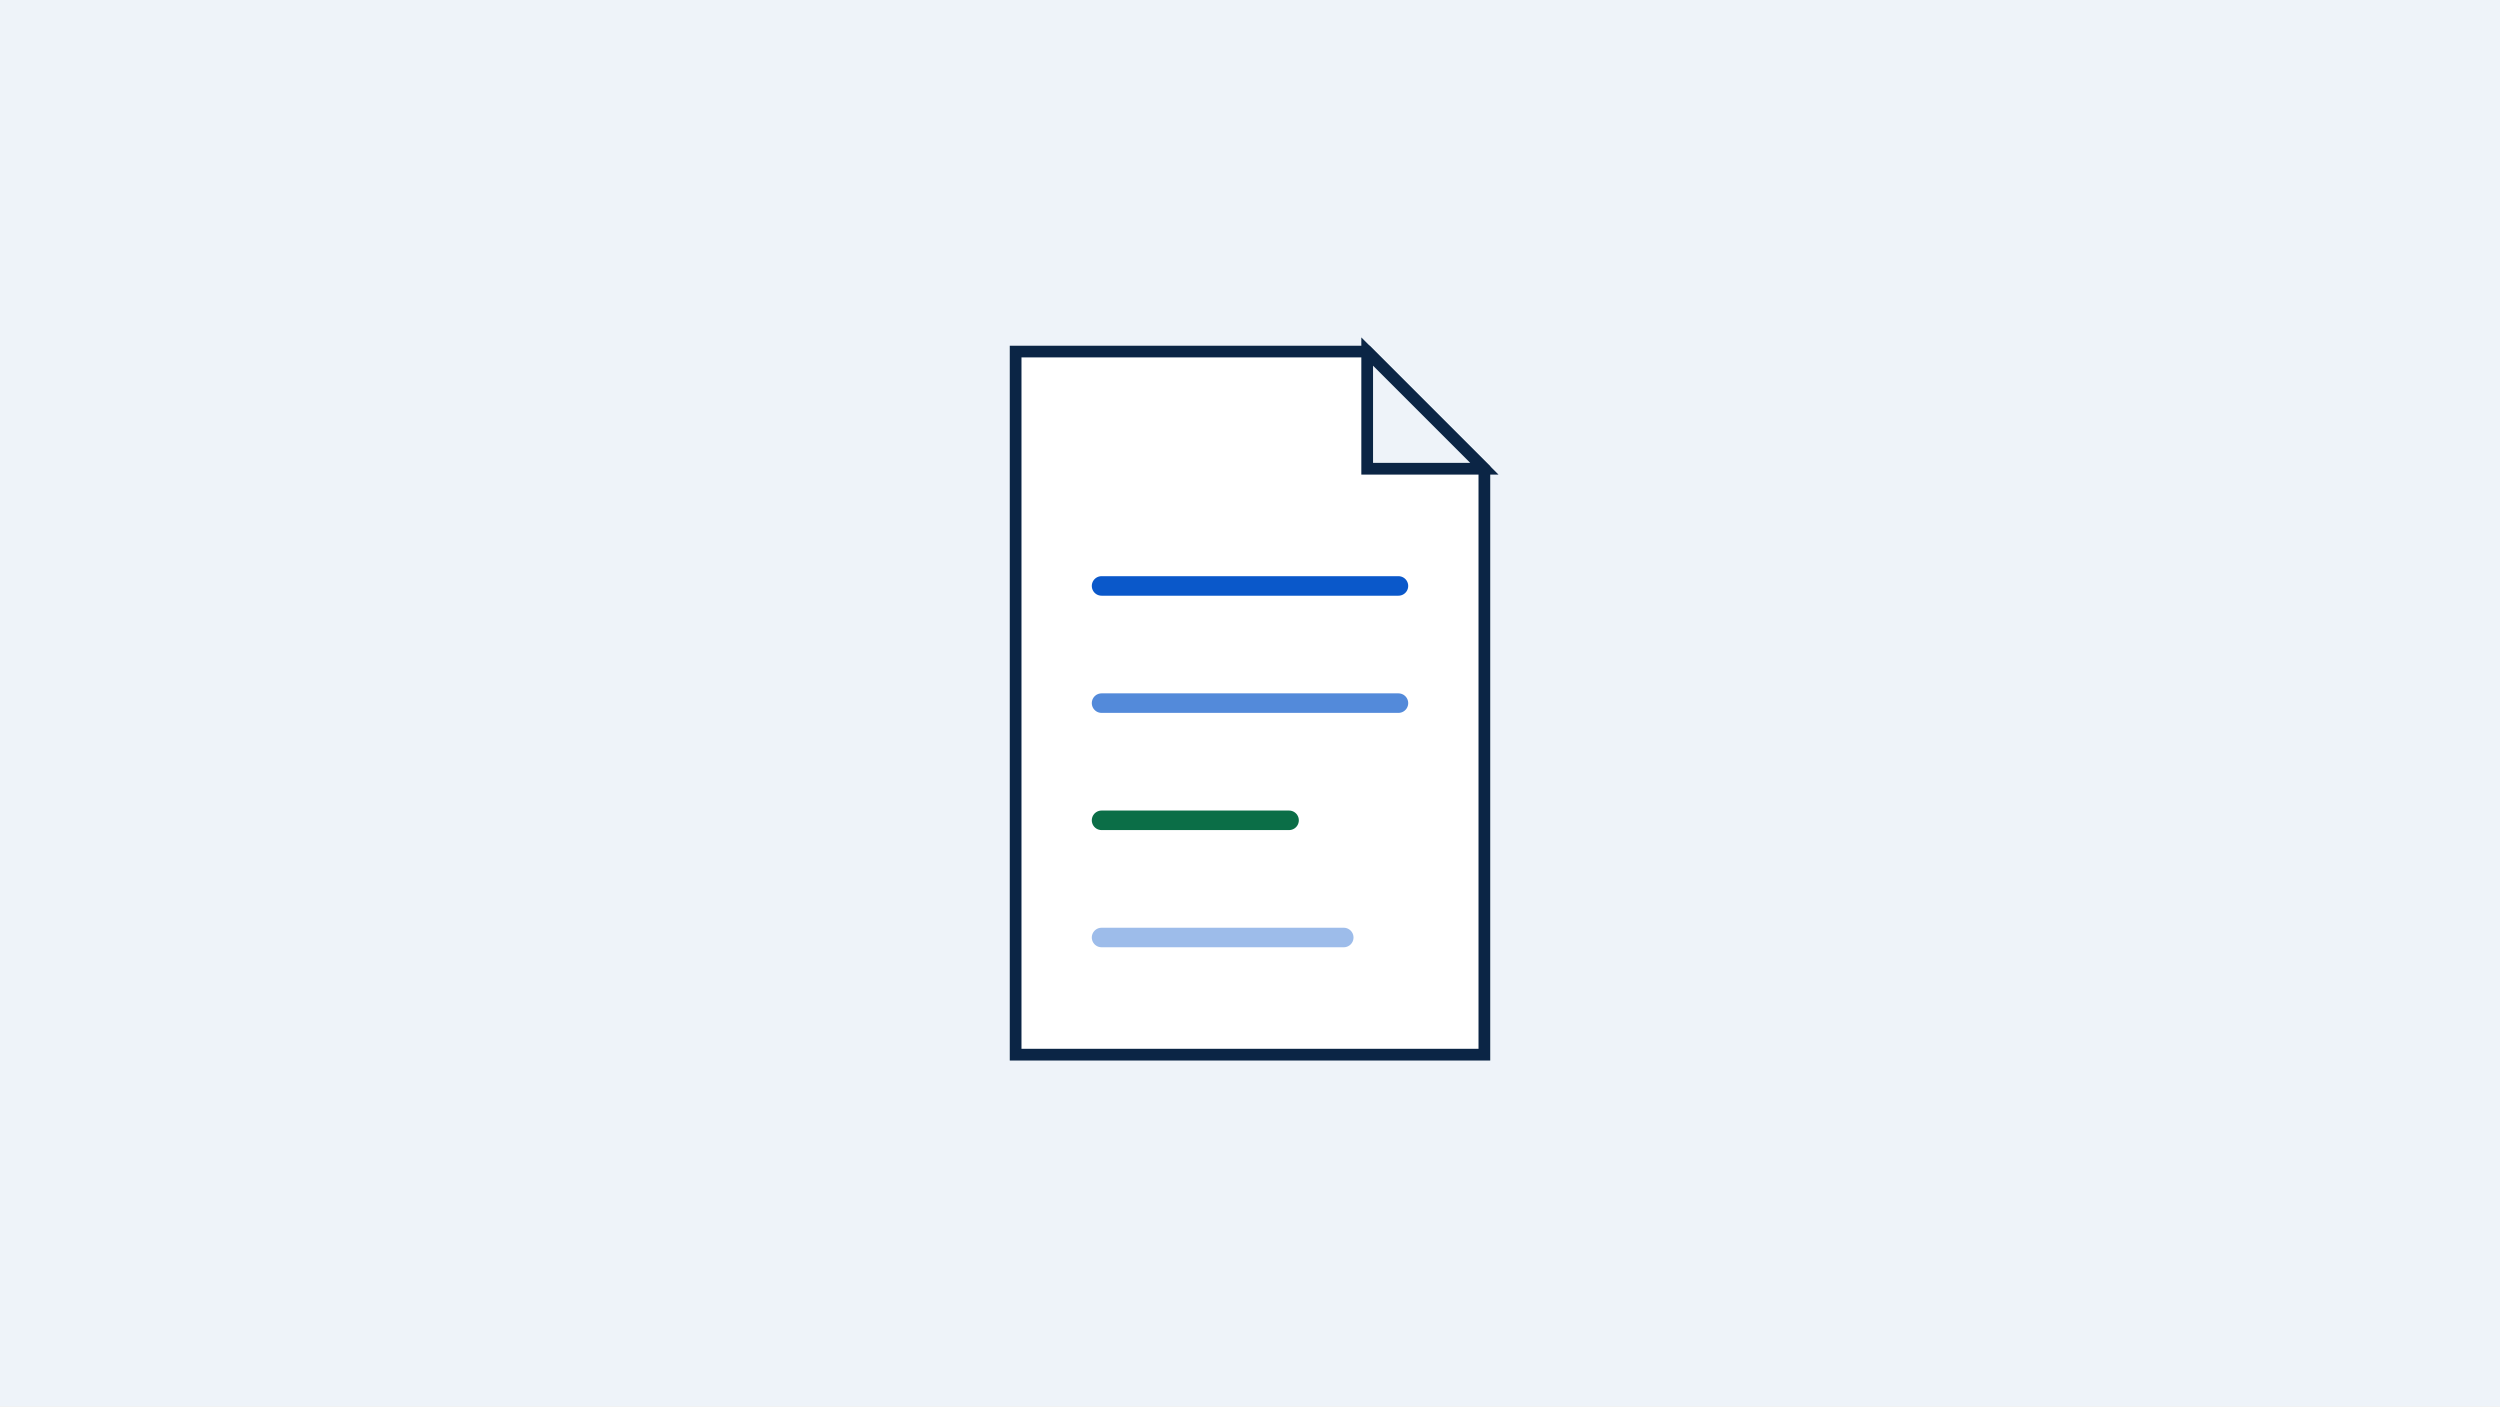
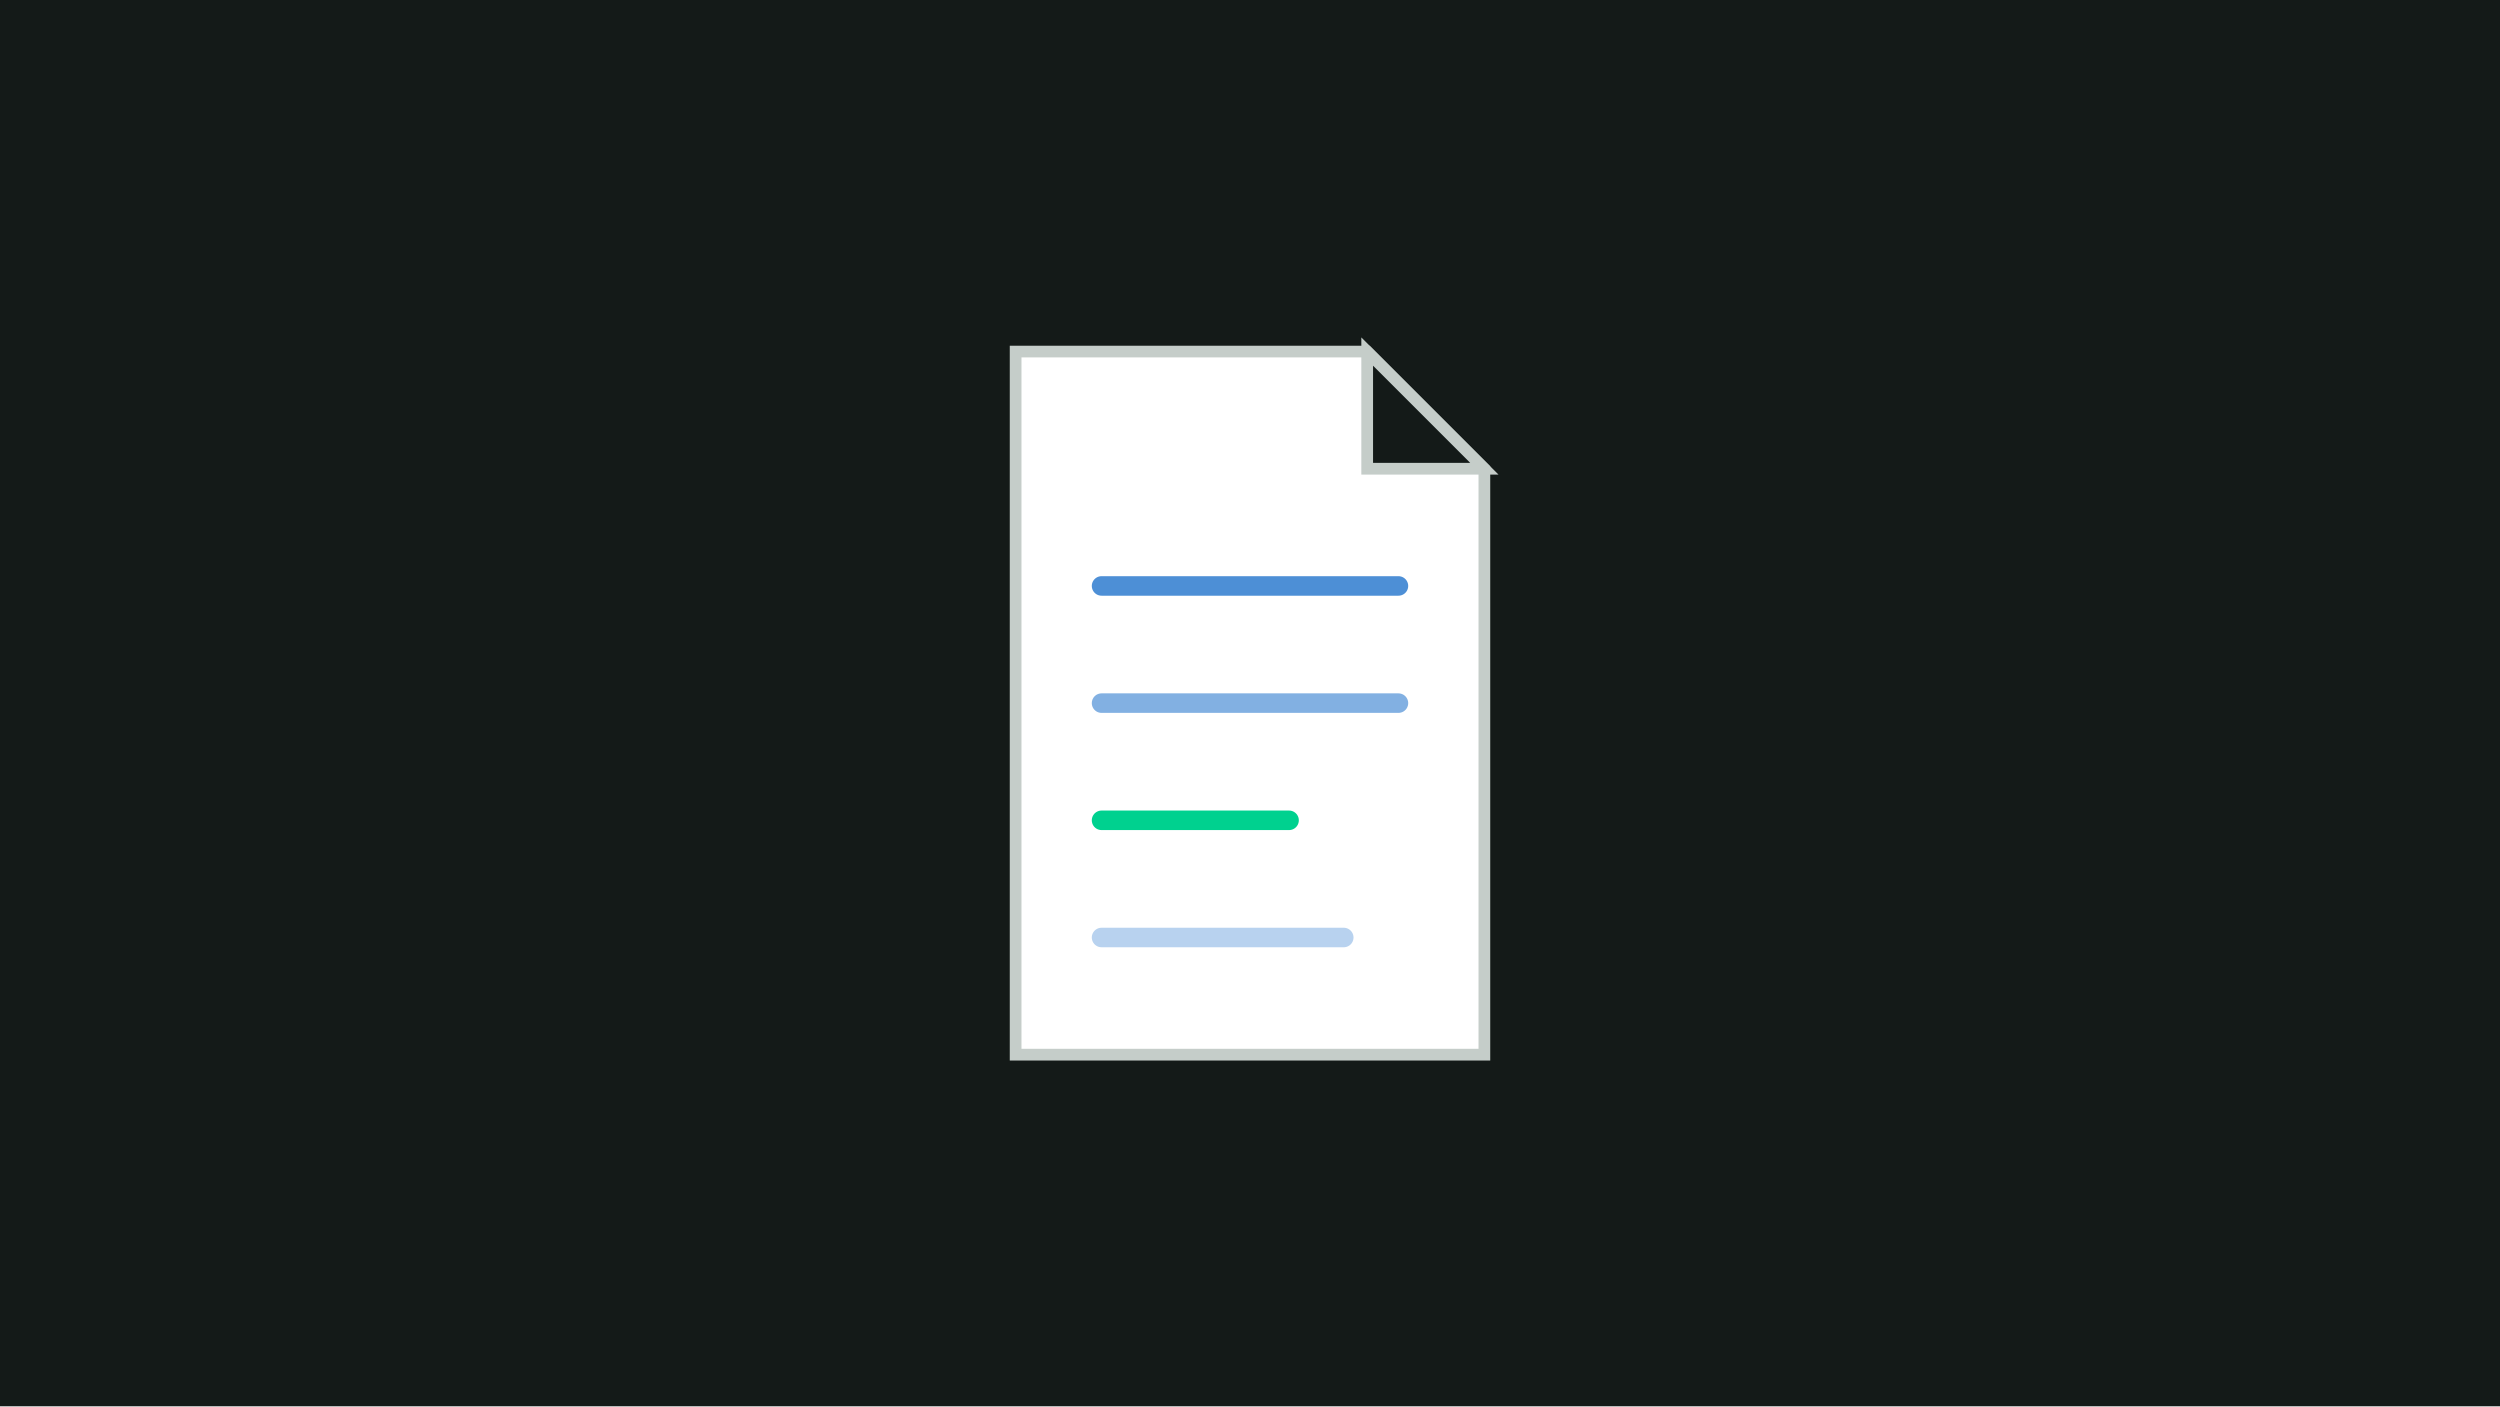
<svg xmlns="http://www.w3.org/2000/svg" viewBox="0 0 640 360" role="img" aria-hidden="true">
-   <rect width="640" height="360" fill="#eef3f9" />
+   <rect width="640" height="360" fill="#141a18" />
  <g transform="translate(320.0,180.0)">
-     <path d="M -60 -90 L 30 -90 L 60 -60 L 60 90 L -60 90 Z" fill="#ffffff" stroke="#0b2545" stroke-width="3" />
-     <path d="M 30 -90 L 30 -60 L 60 -60 Z" fill="#eef3f9" stroke="#0b2545" stroke-width="3" />
-     <line x1="-38" y1="-30" x2="38" y2="-30" stroke="#0a58ca" stroke-width="5" stroke-linecap="round" />
-     <line x1="-38" y1="0" x2="38" y2="0" stroke="#0a58ca" stroke-width="5" stroke-linecap="round" opacity="0.7" />
-     <line x1="-38" y1="30" x2="10" y2="30" stroke="#0b6e47" stroke-width="5" stroke-linecap="round" />
-     <line x1="-38" y1="60" x2="24" y2="60" stroke="#0a58ca" stroke-width="5" stroke-linecap="round" opacity="0.4" />
+     <path d="M -60 -90 L 30 -90 L 60 -60 L 60 90 L -60 90 Z" fill="#ffffff" stroke="#c5cdc9" stroke-width="3" />
+     <path d="M 30 -90 L 30 -60 L 60 -60 Z" fill="#141a18" stroke="#c5cdc9" stroke-width="3" />
+     <line x1="-38" y1="-30" x2="38" y2="-30" stroke="#4d8fd6" stroke-width="5" stroke-linecap="round" />
+     <line x1="-38" y1="0" x2="38" y2="0" stroke="#4d8fd6" stroke-width="5" stroke-linecap="round" opacity="0.7" />
+     <line x1="-38" y1="30" x2="10" y2="30" stroke="#00d18f" stroke-width="5" stroke-linecap="round" />
+     <line x1="-38" y1="60" x2="24" y2="60" stroke="#4d8fd6" stroke-width="5" stroke-linecap="round" opacity="0.4" />
  </g>
</svg>
